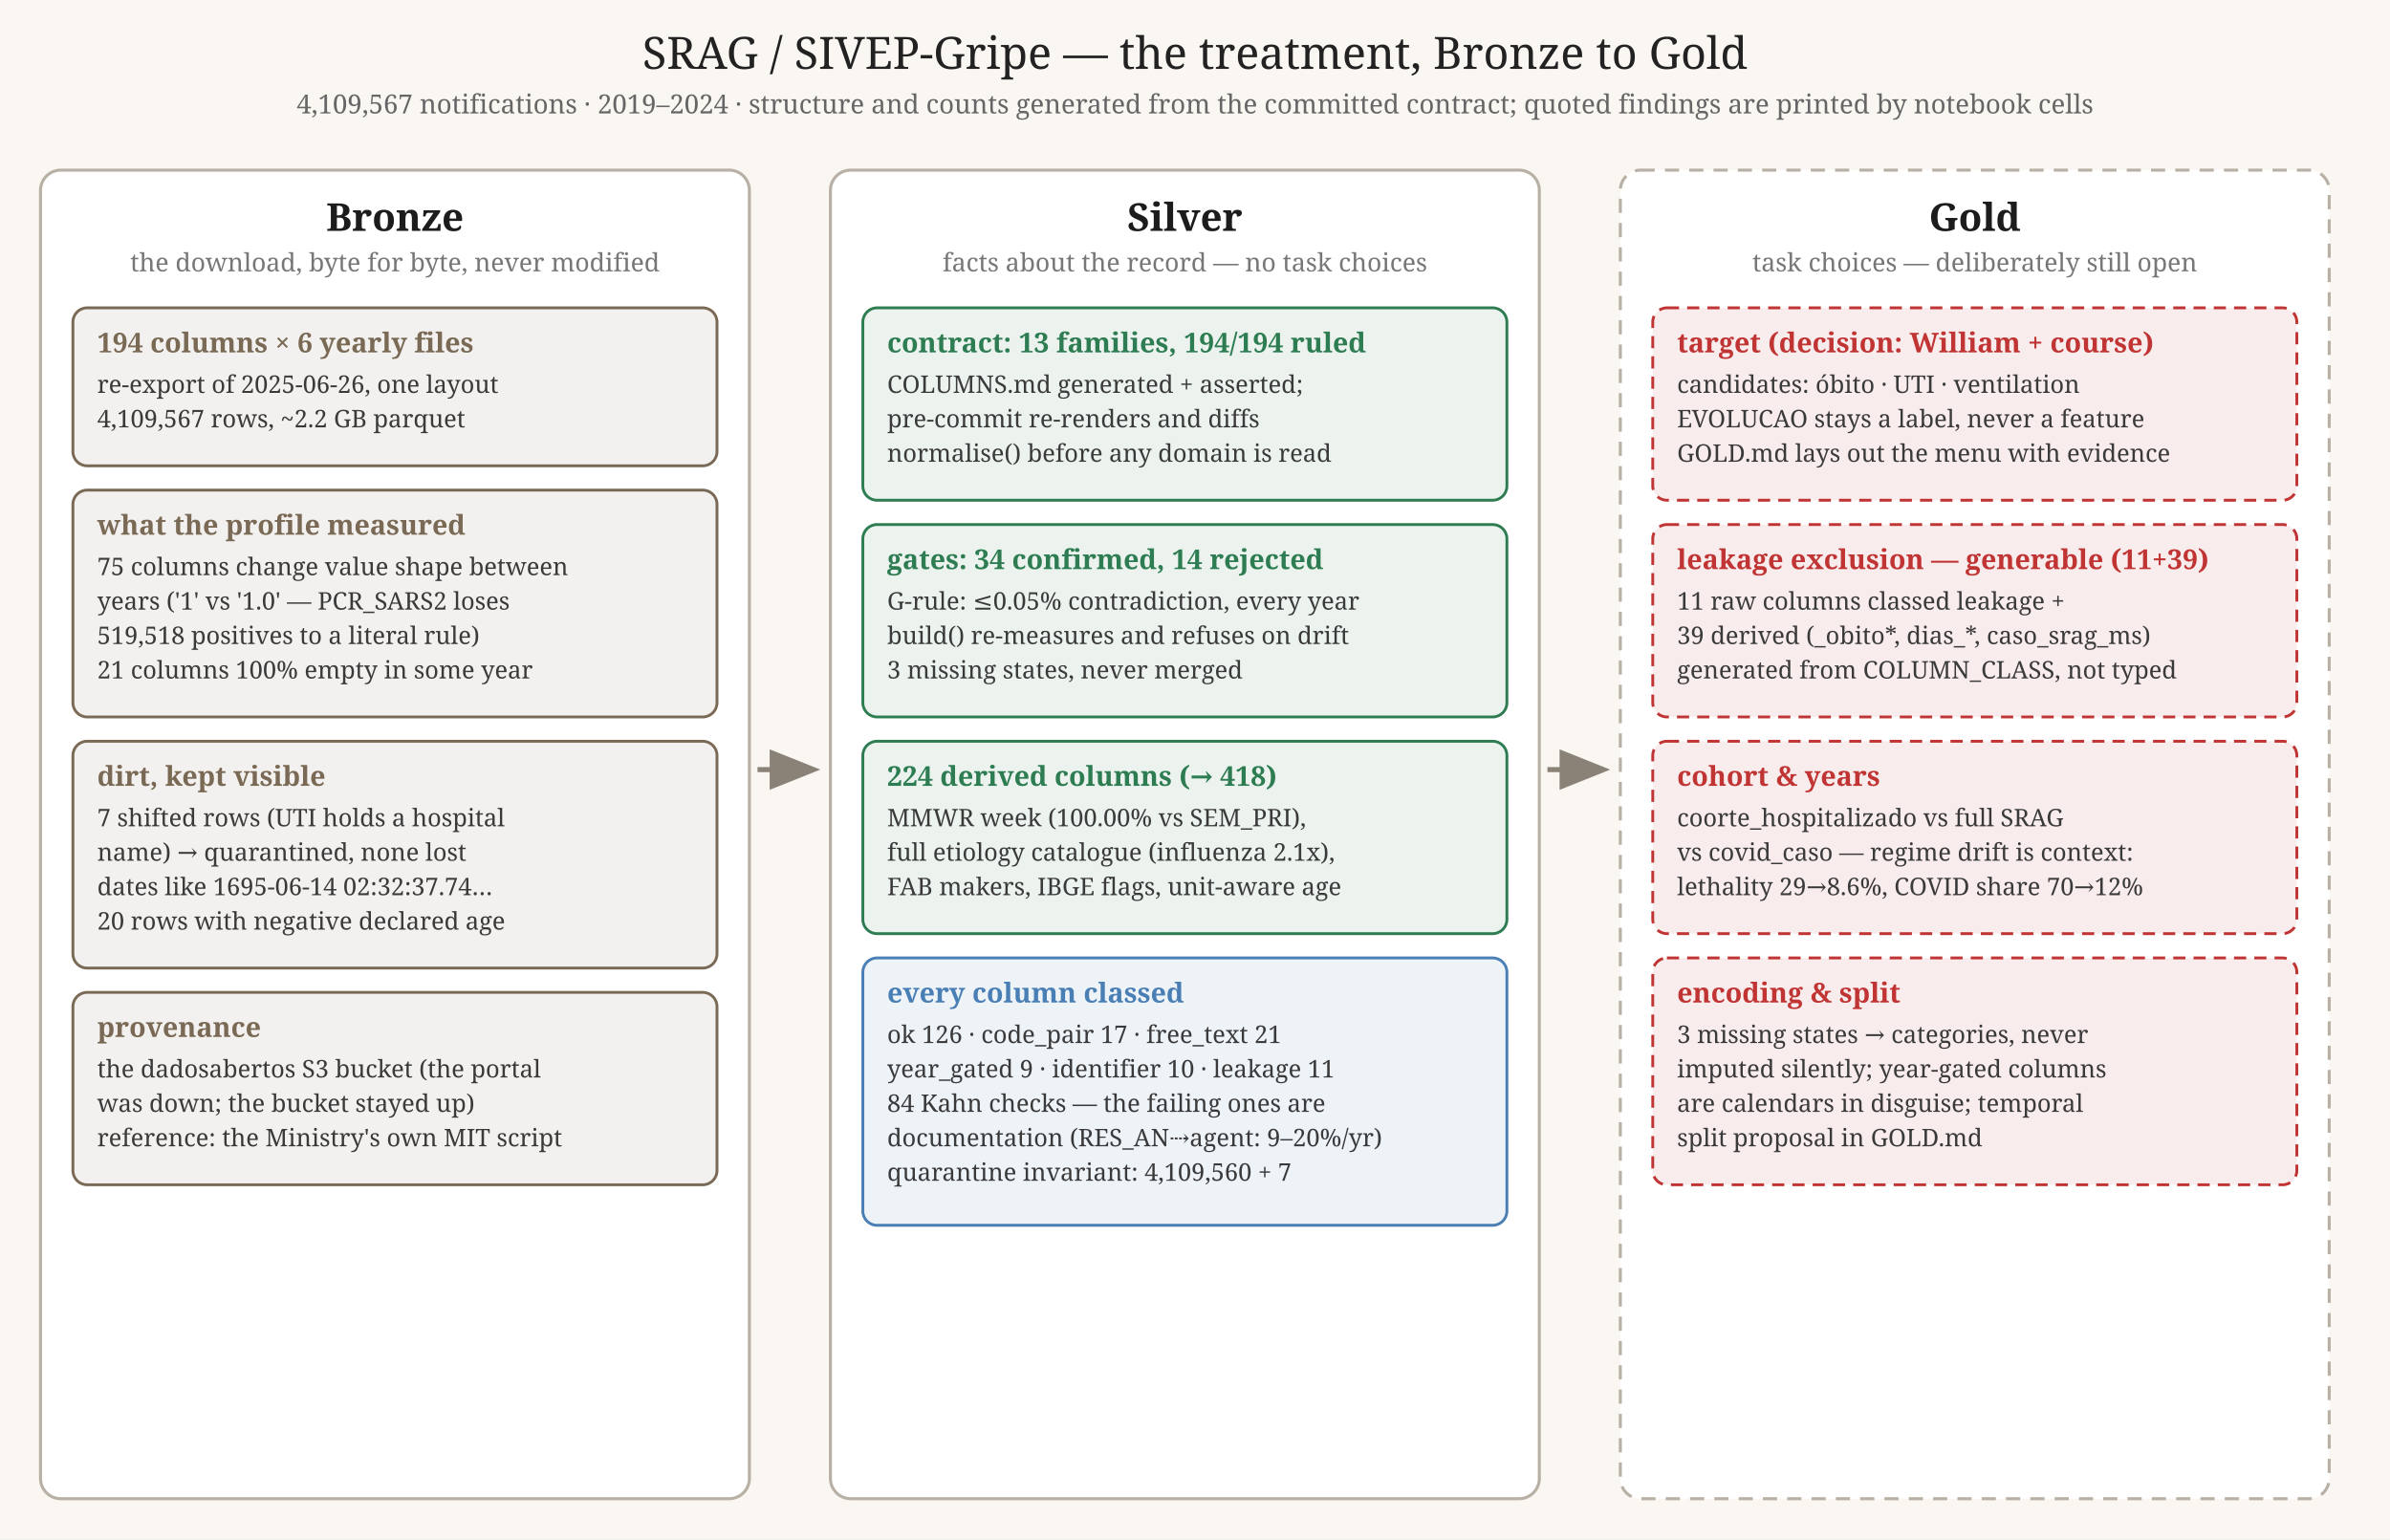
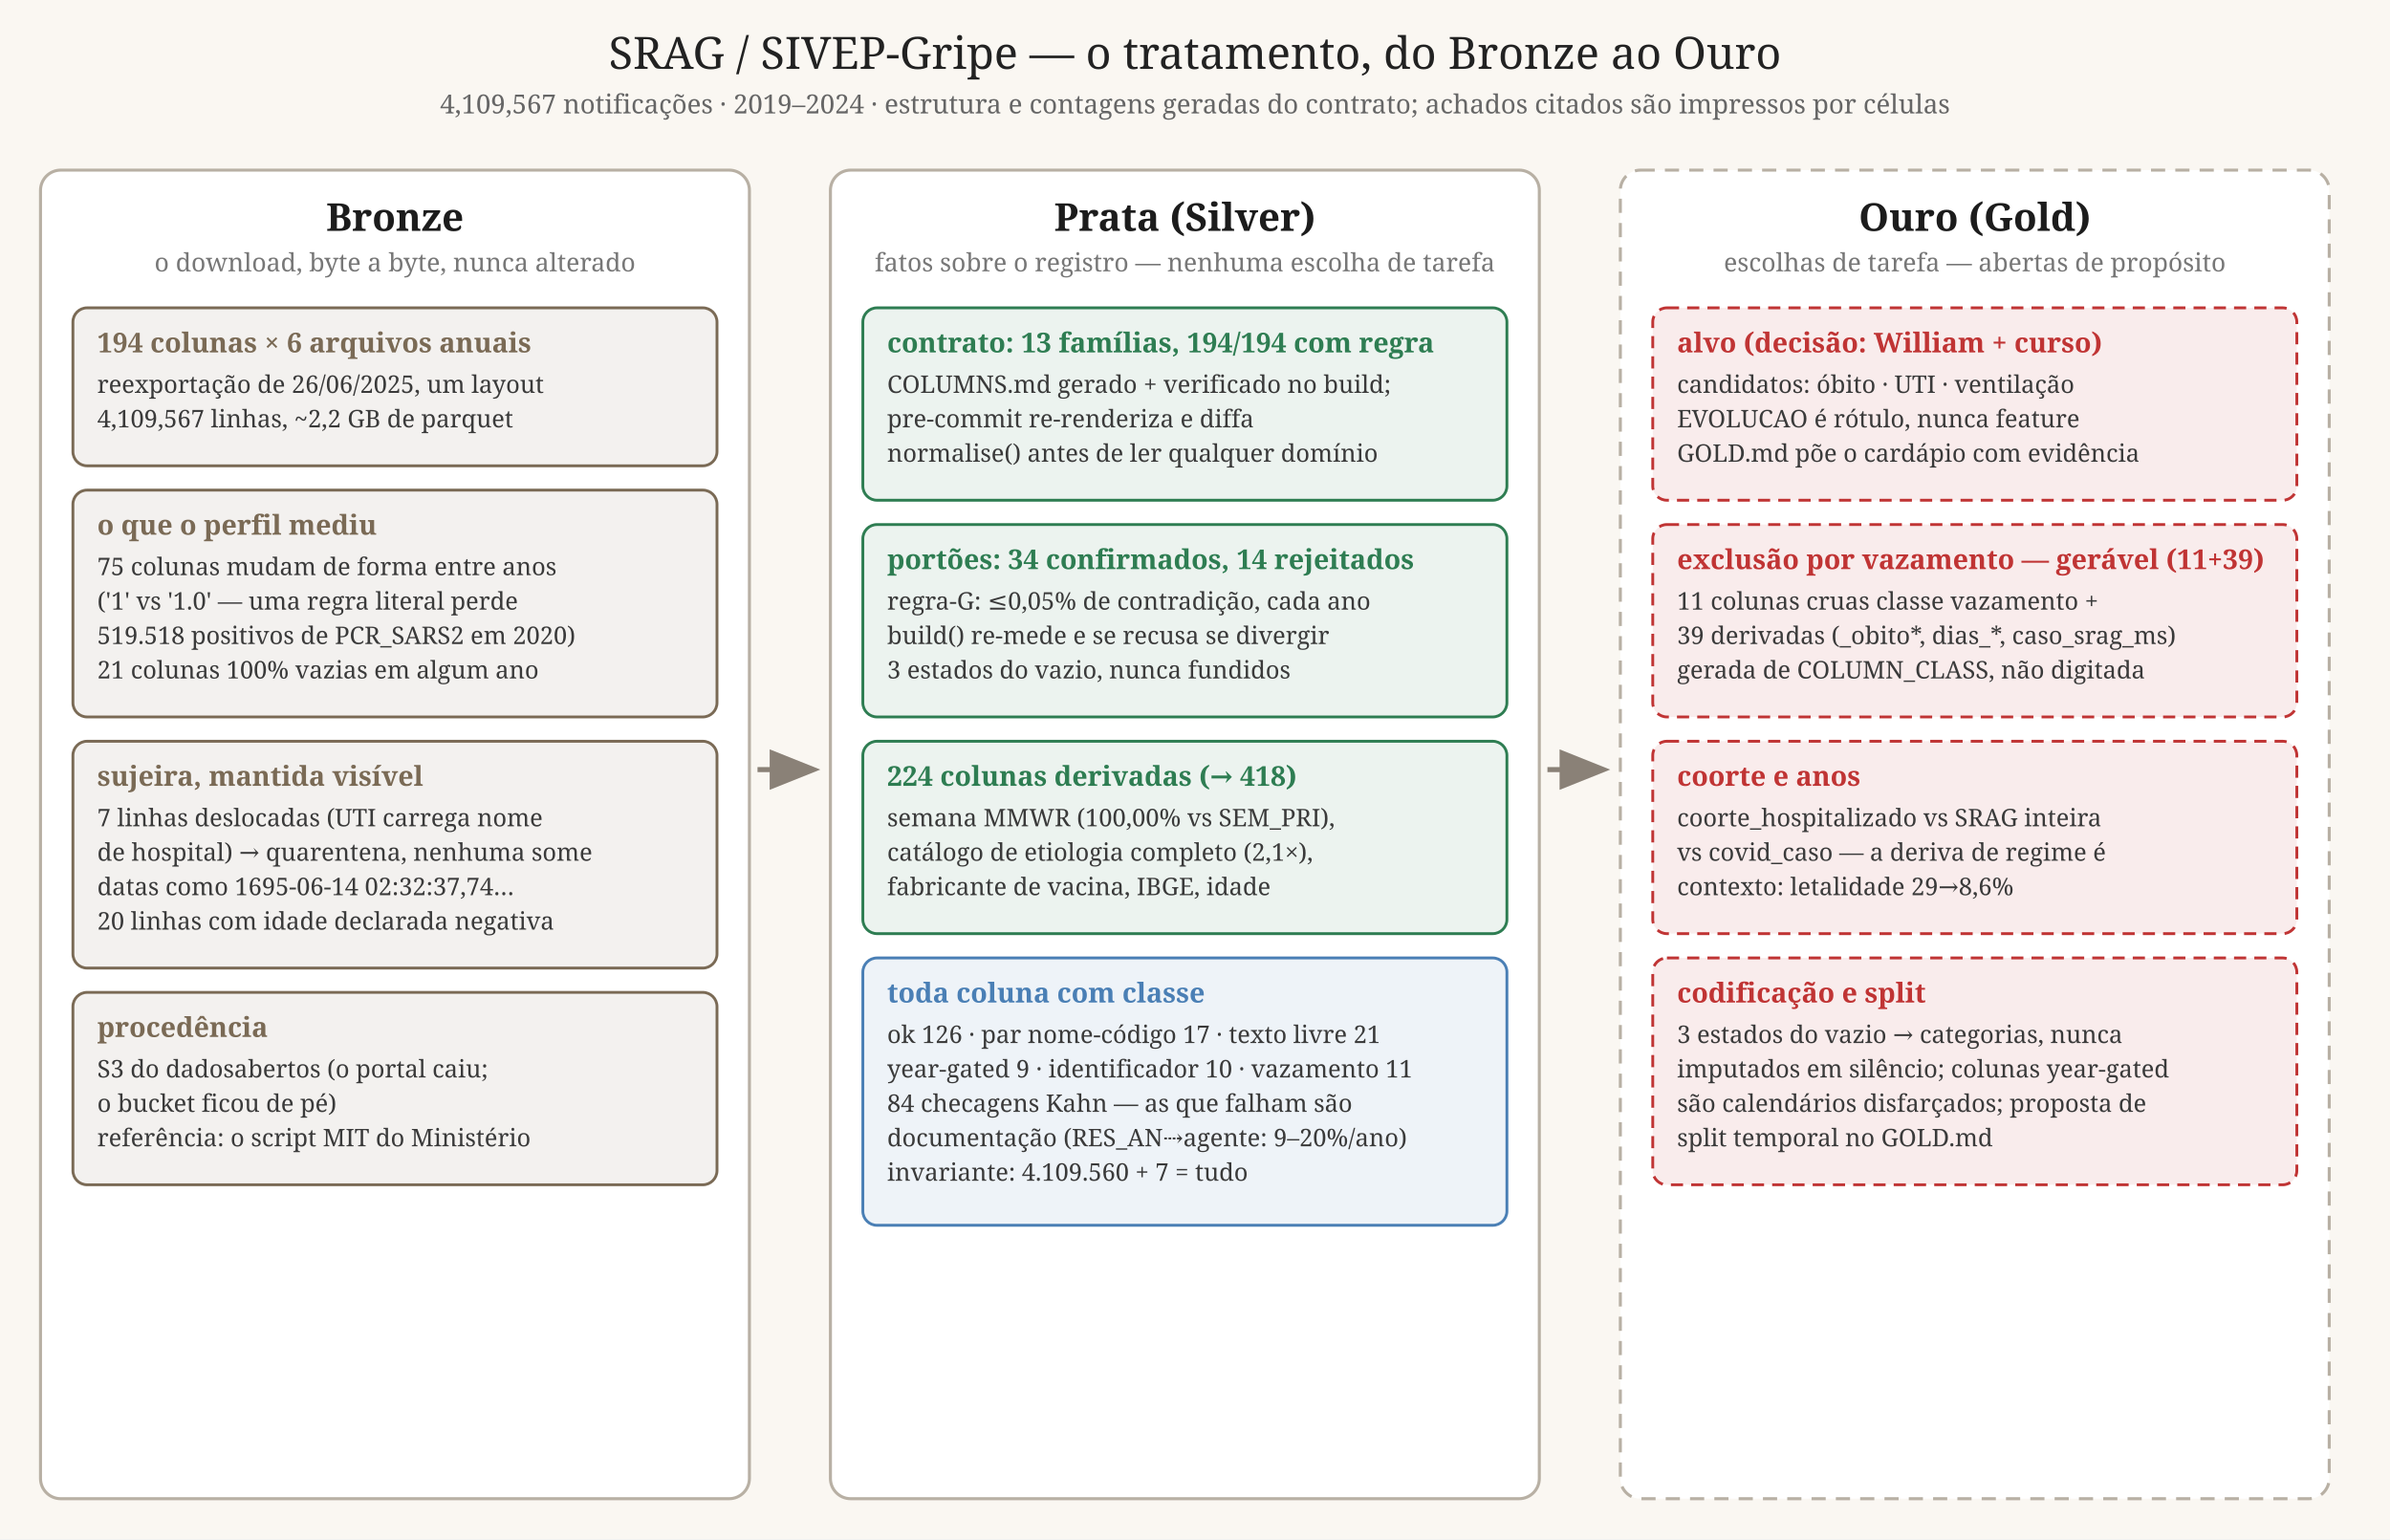
<svg xmlns="http://www.w3.org/2000/svg" viewBox="0 0 1180 760" font-family="Georgia, serif" font-size="14">
  <rect width="1180" height="760" fill="#faf7f2" />
-   <text x="590.0" y="34" text-anchor="middle" font-size="22" fill="#222">SRAG / SIVEP-Gripe — the treatment, Bronze to Gold</text>
-   <text x="590.0" y="56" text-anchor="middle" font-size="13" fill="#666">4,109,567 notifications · 2019–2024 · structure and counts generated from the committed contract; quoted findings are printed by notebook cells</text>
+   <text x="590.0" y="34" text-anchor="middle" font-size="22" fill="#222">SRAG / SIVEP-Gripe — o tratamento, do Bronze ao Ouro</text>
+   <text x="590.0" y="56" text-anchor="middle" font-size="13" fill="#666">4,109,567 notificações · 2019–2024 · estrutura e contagens geradas do contrato; achados citados são impressos por células</text>
  <rect x="20" y="84" width="350" height="656" rx="10" fill="#ffffff" stroke="#b8b0a4" stroke-width="1.5" />
  <text x="195.0" y="114" text-anchor="middle" font-size="19" fill="#1c1c1c" font-weight="bold">Bronze</text>
-   <text x="195.0" y="134" text-anchor="middle" font-size="12.5" fill="#777">the download, byte for byte, never modified</text>
+   <text x="195.0" y="134" text-anchor="middle" font-size="12.5" fill="#777">o download, byte a byte, nunca alterado</text>
  <rect x="36" y="152" width="318" height="78" rx="7" fill="#7a6a55" fill-opacity="0.09" stroke="#7a6a55" stroke-width="1.4" />
-   <text x="48" y="174" font-size="13.5" font-weight="bold" fill="#7a6a55">194 columns × 6 yearly files</text>
-   <text x="48" y="194" font-size="12" fill="#3a3a3a">re-export of 2025-06-26, one layout</text>
-   <text x="48" y="211" font-size="12" fill="#3a3a3a">4,109,567 rows, ~2.2 GB parquet</text>
+   <text x="48" y="174" font-size="13.5" font-weight="bold" fill="#7a6a55">194 colunas × 6 arquivos anuais</text>
+   <text x="48" y="194" font-size="12" fill="#3a3a3a">reexportação de 26/06/2025, um layout</text>
+   <text x="48" y="211" font-size="12" fill="#3a3a3a">4,109,567 linhas, ~2,2 GB de parquet</text>
  <rect x="36" y="242" width="318" height="112" rx="7" fill="#7a6a55" fill-opacity="0.09" stroke="#7a6a55" stroke-width="1.4" />
-   <text x="48" y="264" font-size="13.5" font-weight="bold" fill="#7a6a55">what the profile measured</text>
-   <text x="48" y="284" font-size="12" fill="#3a3a3a">75 columns change value shape between</text>
-   <text x="48" y="301" font-size="12" fill="#3a3a3a">years ('1' vs '1.0' — PCR_SARS2 loses</text>
-   <text x="48" y="318" font-size="12" fill="#3a3a3a">519,518 positives to a literal rule)</text>
-   <text x="48" y="335" font-size="12" fill="#3a3a3a">21 columns 100% empty in some year</text>
+   <text x="48" y="264" font-size="13.5" font-weight="bold" fill="#7a6a55">o que o perfil mediu</text>
+   <text x="48" y="284" font-size="12" fill="#3a3a3a">75 colunas mudam de forma entre anos</text>
+   <text x="48" y="301" font-size="12" fill="#3a3a3a">('1' vs '1.0' — uma regra literal perde</text>
+   <text x="48" y="318" font-size="12" fill="#3a3a3a">519.518 positivos de PCR_SARS2 em 2020)</text>
+   <text x="48" y="335" font-size="12" fill="#3a3a3a">21 colunas 100% vazias em algum ano</text>
  <rect x="36" y="366" width="318" height="112" rx="7" fill="#7a6a55" fill-opacity="0.09" stroke="#7a6a55" stroke-width="1.4" />
-   <text x="48" y="388" font-size="13.5" font-weight="bold" fill="#7a6a55">dirt, kept visible</text>
-   <text x="48" y="408" font-size="12" fill="#3a3a3a">7 shifted rows (UTI holds a hospital</text>
-   <text x="48" y="425" font-size="12" fill="#3a3a3a">name) → quarantined, none lost</text>
-   <text x="48" y="442" font-size="12" fill="#3a3a3a">dates like 1695-06-14 02:32:37.74…</text>
-   <text x="48" y="459" font-size="12" fill="#3a3a3a">20 rows with negative declared age</text>
+   <text x="48" y="388" font-size="13.5" font-weight="bold" fill="#7a6a55">sujeira, mantida visível</text>
+   <text x="48" y="408" font-size="12" fill="#3a3a3a">7 linhas deslocadas (UTI carrega nome</text>
+   <text x="48" y="425" font-size="12" fill="#3a3a3a">de hospital) → quarentena, nenhuma some</text>
+   <text x="48" y="442" font-size="12" fill="#3a3a3a">datas como 1695-06-14 02:32:37,74…</text>
+   <text x="48" y="459" font-size="12" fill="#3a3a3a">20 linhas com idade declarada negativa</text>
  <rect x="36" y="490" width="318" height="95" rx="7" fill="#7a6a55" fill-opacity="0.09" stroke="#7a6a55" stroke-width="1.4" />
-   <text x="48" y="512" font-size="13.5" font-weight="bold" fill="#7a6a55">provenance</text>
-   <text x="48" y="532" font-size="12" fill="#3a3a3a">the dadosabertos S3 bucket (the portal</text>
-   <text x="48" y="549" font-size="12" fill="#3a3a3a">was down; the bucket stayed up)</text>
-   <text x="48" y="566" font-size="12" fill="#3a3a3a">reference: the Ministry's own MIT script</text>
+   <text x="48" y="512" font-size="13.5" font-weight="bold" fill="#7a6a55">procedência</text>
+   <text x="48" y="532" font-size="12" fill="#3a3a3a">S3 do dadosabertos (o portal caiu;</text>
+   <text x="48" y="549" font-size="12" fill="#3a3a3a">o bucket ficou de pé)</text>
+   <text x="48" y="566" font-size="12" fill="#3a3a3a">referência: o script MIT do Ministério</text>
  <rect x="410" y="84" width="350" height="656" rx="10" fill="#ffffff" stroke="#b8b0a4" stroke-width="1.5" />
-   <text x="585.0" y="114" text-anchor="middle" font-size="19" fill="#1c1c1c" font-weight="bold">Silver</text>
-   <text x="585.0" y="134" text-anchor="middle" font-size="12.5" fill="#777">facts about the record — no task choices</text>
+   <text x="585.0" y="114" text-anchor="middle" font-size="19" fill="#1c1c1c" font-weight="bold">Prata (Silver)</text>
+   <text x="585.0" y="134" text-anchor="middle" font-size="12.5" fill="#777">fatos sobre o registro — nenhuma escolha de tarefa</text>
  <rect x="426" y="152" width="318" height="95" rx="7" fill="#2e7d52" fill-opacity="0.09" stroke="#2e7d52" stroke-width="1.4" />
-   <text x="438" y="174" font-size="13.5" font-weight="bold" fill="#2e7d52">contract: 13 families, 194/194 ruled</text>
-   <text x="438" y="194" font-size="12" fill="#3a3a3a">COLUMNS.md generated + asserted;</text>
-   <text x="438" y="211" font-size="12" fill="#3a3a3a">pre-commit re-renders and diffs</text>
-   <text x="438" y="228" font-size="12" fill="#3a3a3a">normalise() before any domain is read</text>
+   <text x="438" y="174" font-size="13.5" font-weight="bold" fill="#2e7d52">contrato: 13 famílias, 194/194 com regra</text>
+   <text x="438" y="194" font-size="12" fill="#3a3a3a">COLUMNS.md gerado + verificado no build;</text>
+   <text x="438" y="211" font-size="12" fill="#3a3a3a">pre-commit re-renderiza e diffa</text>
+   <text x="438" y="228" font-size="12" fill="#3a3a3a">normalise() antes de ler qualquer domínio</text>
  <rect x="426" y="259" width="318" height="95" rx="7" fill="#2e7d52" fill-opacity="0.09" stroke="#2e7d52" stroke-width="1.4" />
-   <text x="438" y="281" font-size="13.5" font-weight="bold" fill="#2e7d52">gates: 34 confirmed, 14 rejected</text>
-   <text x="438" y="301" font-size="12" fill="#3a3a3a">G-rule: ≤0.05% contradiction, every year</text>
-   <text x="438" y="318" font-size="12" fill="#3a3a3a">build() re-measures and refuses on drift</text>
-   <text x="438" y="335" font-size="12" fill="#3a3a3a">3 missing states, never merged</text>
+   <text x="438" y="281" font-size="13.5" font-weight="bold" fill="#2e7d52">portões: 34 confirmados, 14 rejeitados</text>
+   <text x="438" y="301" font-size="12" fill="#3a3a3a">regra-G: ≤0,05% de contradição, cada ano</text>
+   <text x="438" y="318" font-size="12" fill="#3a3a3a">build() re-mede e se recusa se divergir</text>
+   <text x="438" y="335" font-size="12" fill="#3a3a3a">3 estados do vazio, nunca fundidos</text>
  <rect x="426" y="366" width="318" height="95" rx="7" fill="#2e7d52" fill-opacity="0.09" stroke="#2e7d52" stroke-width="1.4" />
-   <text x="438" y="388" font-size="13.5" font-weight="bold" fill="#2e7d52">224 derived columns (→ 418)</text>
-   <text x="438" y="408" font-size="12" fill="#3a3a3a">MMWR week (100.00% vs SEM_PRI),</text>
-   <text x="438" y="425" font-size="12" fill="#3a3a3a">full etiology catalogue (influenza 2.1x),</text>
-   <text x="438" y="442" font-size="12" fill="#3a3a3a">FAB makers, IBGE flags, unit-aware age</text>
+   <text x="438" y="388" font-size="13.5" font-weight="bold" fill="#2e7d52">224 colunas derivadas (→ 418)</text>
+   <text x="438" y="408" font-size="12" fill="#3a3a3a">semana MMWR (100,00% vs SEM_PRI),</text>
+   <text x="438" y="425" font-size="12" fill="#3a3a3a">catálogo de etiologia completo (2,1×),</text>
+   <text x="438" y="442" font-size="12" fill="#3a3a3a">fabricante de vacina, IBGE, idade</text>
  <rect x="426" y="473" width="318" height="132" rx="7" fill="#4a7fb5" fill-opacity="0.09" stroke="#4a7fb5" stroke-width="1.4" />
-   <text x="438" y="495" font-size="13.5" font-weight="bold" fill="#4a7fb5">every column classed</text>
-   <text x="438" y="515" font-size="12" fill="#3a3a3a">ok 126 · code_pair 17 · free_text 21</text>
-   <text x="438" y="532" font-size="12" fill="#3a3a3a">year_gated 9 · identifier 10 · leakage 11</text>
-   <text x="438" y="549" font-size="12" fill="#3a3a3a">84 Kahn checks — the failing ones are</text>
-   <text x="438" y="566" font-size="12" fill="#3a3a3a">documentation (RES_AN⇢agent: 9–20%/yr)</text>
-   <text x="438" y="583" font-size="12" fill="#3a3a3a">quarantine invariant: 4,109,560 + 7</text>
+   <text x="438" y="495" font-size="13.5" font-weight="bold" fill="#4a7fb5">toda coluna com classe</text>
+   <text x="438" y="515" font-size="12" fill="#3a3a3a">ok 126 · par nome-código 17 · texto livre 21</text>
+   <text x="438" y="532" font-size="12" fill="#3a3a3a">year-gated 9 · identificador 10 · vazamento 11</text>
+   <text x="438" y="549" font-size="12" fill="#3a3a3a">84 checagens Kahn — as que falham são</text>
+   <text x="438" y="566" font-size="12" fill="#3a3a3a">documentação (RES_AN⇢agente: 9–20%/ano)</text>
+   <text x="438" y="583" font-size="12" fill="#3a3a3a">invariante: 4.109.560 + 7 = tudo</text>
  <rect x="800" y="84" width="350" height="656" rx="10" fill="#ffffff" stroke="#b8b0a4" stroke-width="1.5" stroke-dasharray="7,5" />
-   <text x="975.0" y="114" text-anchor="middle" font-size="19" fill="#1c1c1c" font-weight="bold">Gold</text>
-   <text x="975.0" y="134" text-anchor="middle" font-size="12.5" fill="#777">task choices — deliberately still open</text>
+   <text x="975.0" y="114" text-anchor="middle" font-size="19" fill="#1c1c1c" font-weight="bold">Ouro (Gold)</text>
+   <text x="975.0" y="134" text-anchor="middle" font-size="12.5" fill="#777">escolhas de tarefa — abertas de propósito</text>
  <rect x="816" y="152" width="318" height="95" rx="7" fill="#c03434" fill-opacity="0.09" stroke="#c03434" stroke-width="1.4" stroke-dasharray="6,4" />
-   <text x="828" y="174" font-size="13.5" font-weight="bold" fill="#c03434">target (decision: William + course)</text>
-   <text x="828" y="194" font-size="12" fill="#3a3a3a">candidates: óbito · UTI · ventilation</text>
-   <text x="828" y="211" font-size="12" fill="#3a3a3a">EVOLUCAO stays a label, never a feature</text>
-   <text x="828" y="228" font-size="12" fill="#3a3a3a">GOLD.md lays out the menu with evidence</text>
+   <text x="828" y="174" font-size="13.5" font-weight="bold" fill="#c03434">alvo (decisão: William + curso)</text>
+   <text x="828" y="194" font-size="12" fill="#3a3a3a">candidatos: óbito · UTI · ventilação</text>
+   <text x="828" y="211" font-size="12" fill="#3a3a3a">EVOLUCAO é rótulo, nunca feature</text>
+   <text x="828" y="228" font-size="12" fill="#3a3a3a">GOLD.md põe o cardápio com evidência</text>
  <rect x="816" y="259" width="318" height="95" rx="7" fill="#c03434" fill-opacity="0.09" stroke="#c03434" stroke-width="1.4" stroke-dasharray="6,4" />
-   <text x="828" y="281" font-size="13.5" font-weight="bold" fill="#c03434">leakage exclusion — generable (11+39)</text>
-   <text x="828" y="301" font-size="12" fill="#3a3a3a">11 raw columns classed leakage +</text>
-   <text x="828" y="318" font-size="12" fill="#3a3a3a">39 derived (_obito*, dias_*, caso_srag_ms)</text>
-   <text x="828" y="335" font-size="12" fill="#3a3a3a">generated from COLUMN_CLASS, not typed</text>
+   <text x="828" y="281" font-size="13.5" font-weight="bold" fill="#c03434">exclusão por vazamento — gerável (11+39)</text>
+   <text x="828" y="301" font-size="12" fill="#3a3a3a">11 colunas cruas classe vazamento +</text>
+   <text x="828" y="318" font-size="12" fill="#3a3a3a">39 derivadas (_obito*, dias_*, caso_srag_ms)</text>
+   <text x="828" y="335" font-size="12" fill="#3a3a3a">gerada de COLUMN_CLASS, não digitada</text>
  <rect x="816" y="366" width="318" height="95" rx="7" fill="#c03434" fill-opacity="0.09" stroke="#c03434" stroke-width="1.4" stroke-dasharray="6,4" />
-   <text x="828" y="388" font-size="13.5" font-weight="bold" fill="#c03434">cohort &amp; years</text>
-   <text x="828" y="408" font-size="12" fill="#3a3a3a">coorte_hospitalizado vs full SRAG</text>
-   <text x="828" y="425" font-size="12" fill="#3a3a3a">vs covid_caso — regime drift is context:</text>
-   <text x="828" y="442" font-size="12" fill="#3a3a3a">lethality 29→8.6%, COVID share 70→12%</text>
+   <text x="828" y="388" font-size="13.5" font-weight="bold" fill="#c03434">coorte e anos</text>
+   <text x="828" y="408" font-size="12" fill="#3a3a3a">coorte_hospitalizado vs SRAG inteira</text>
+   <text x="828" y="425" font-size="12" fill="#3a3a3a">vs covid_caso — a deriva de regime é</text>
+   <text x="828" y="442" font-size="12" fill="#3a3a3a">contexto: letalidade 29→8,6%</text>
  <rect x="816" y="473" width="318" height="112" rx="7" fill="#c03434" fill-opacity="0.09" stroke="#c03434" stroke-width="1.4" stroke-dasharray="6,4" />
-   <text x="828" y="495" font-size="13.5" font-weight="bold" fill="#c03434">encoding &amp; split</text>
-   <text x="828" y="515" font-size="12" fill="#3a3a3a">3 missing states → categories, never</text>
-   <text x="828" y="532" font-size="12" fill="#3a3a3a">imputed silently; year-gated columns</text>
-   <text x="828" y="549" font-size="12" fill="#3a3a3a">are calendars in disguise; temporal</text>
-   <text x="828" y="566" font-size="12" fill="#3a3a3a">split proposal in GOLD.md</text>
+   <text x="828" y="495" font-size="13.5" font-weight="bold" fill="#c03434">codificação e split</text>
+   <text x="828" y="515" font-size="12" fill="#3a3a3a">3 estados do vazio → categorias, nunca</text>
+   <text x="828" y="532" font-size="12" fill="#3a3a3a">imputados em silêncio; colunas year-gated</text>
+   <text x="828" y="549" font-size="12" fill="#3a3a3a">são calendários disfarçados; proposta de</text>
+   <text x="828" y="566" font-size="12" fill="#3a3a3a">split temporal no GOLD.md</text>
  <path d="M 374 380.0 L 400 380.0" stroke="#8a8177" stroke-width="2.5" fill="none" marker-end="url(#arr)" />
  <path d="M 764 380.0 L 790 380.0" stroke="#8a8177" stroke-width="2.5" fill="none" marker-end="url(#arr)" />
  <defs>
    <marker id="arr" markerWidth="10" markerHeight="8" refX="8" refY="4" orient="auto">
      <path d="M0,0 L10,4 L0,8 z" fill="#8a8177" />
    </marker>
  </defs>
</svg>
